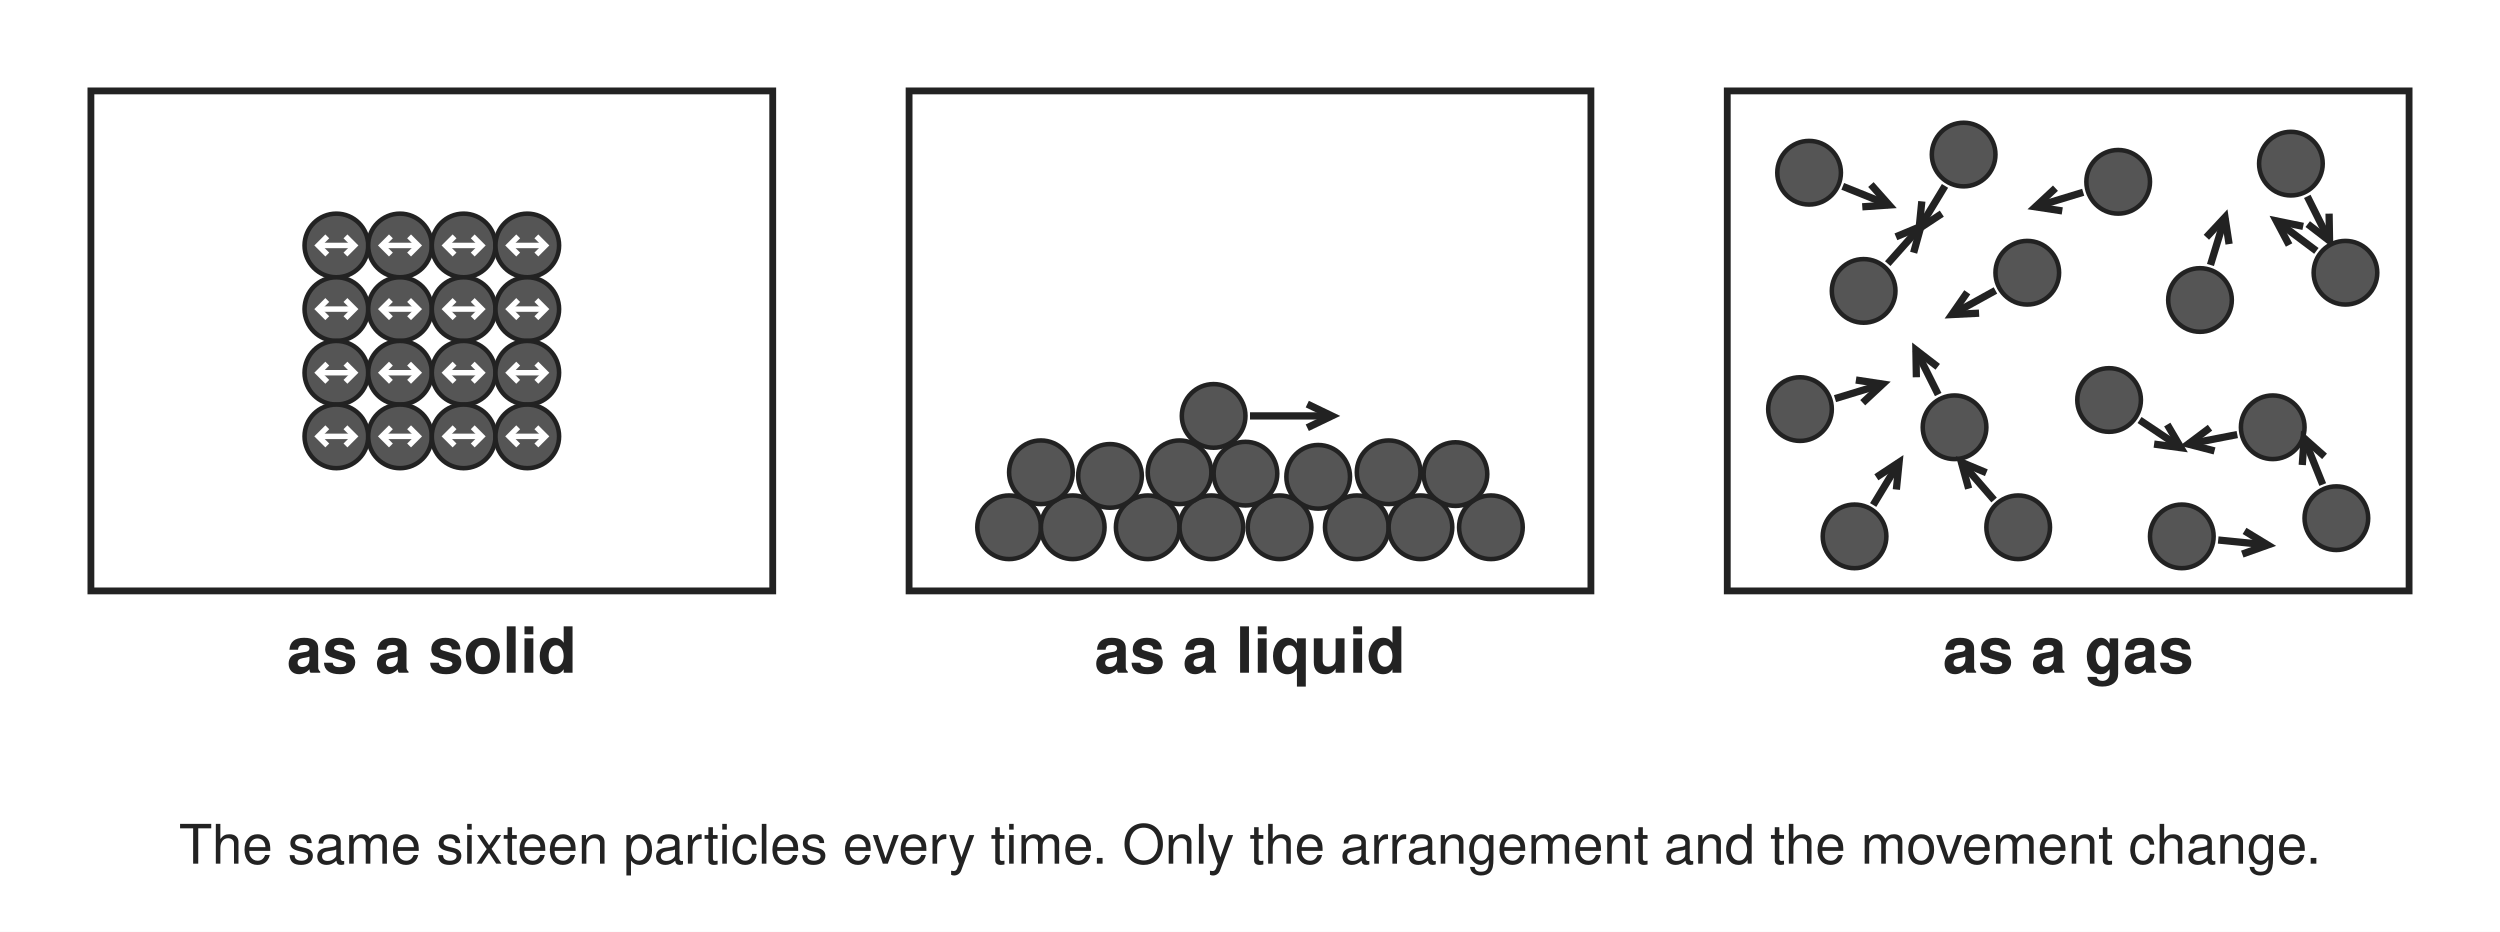
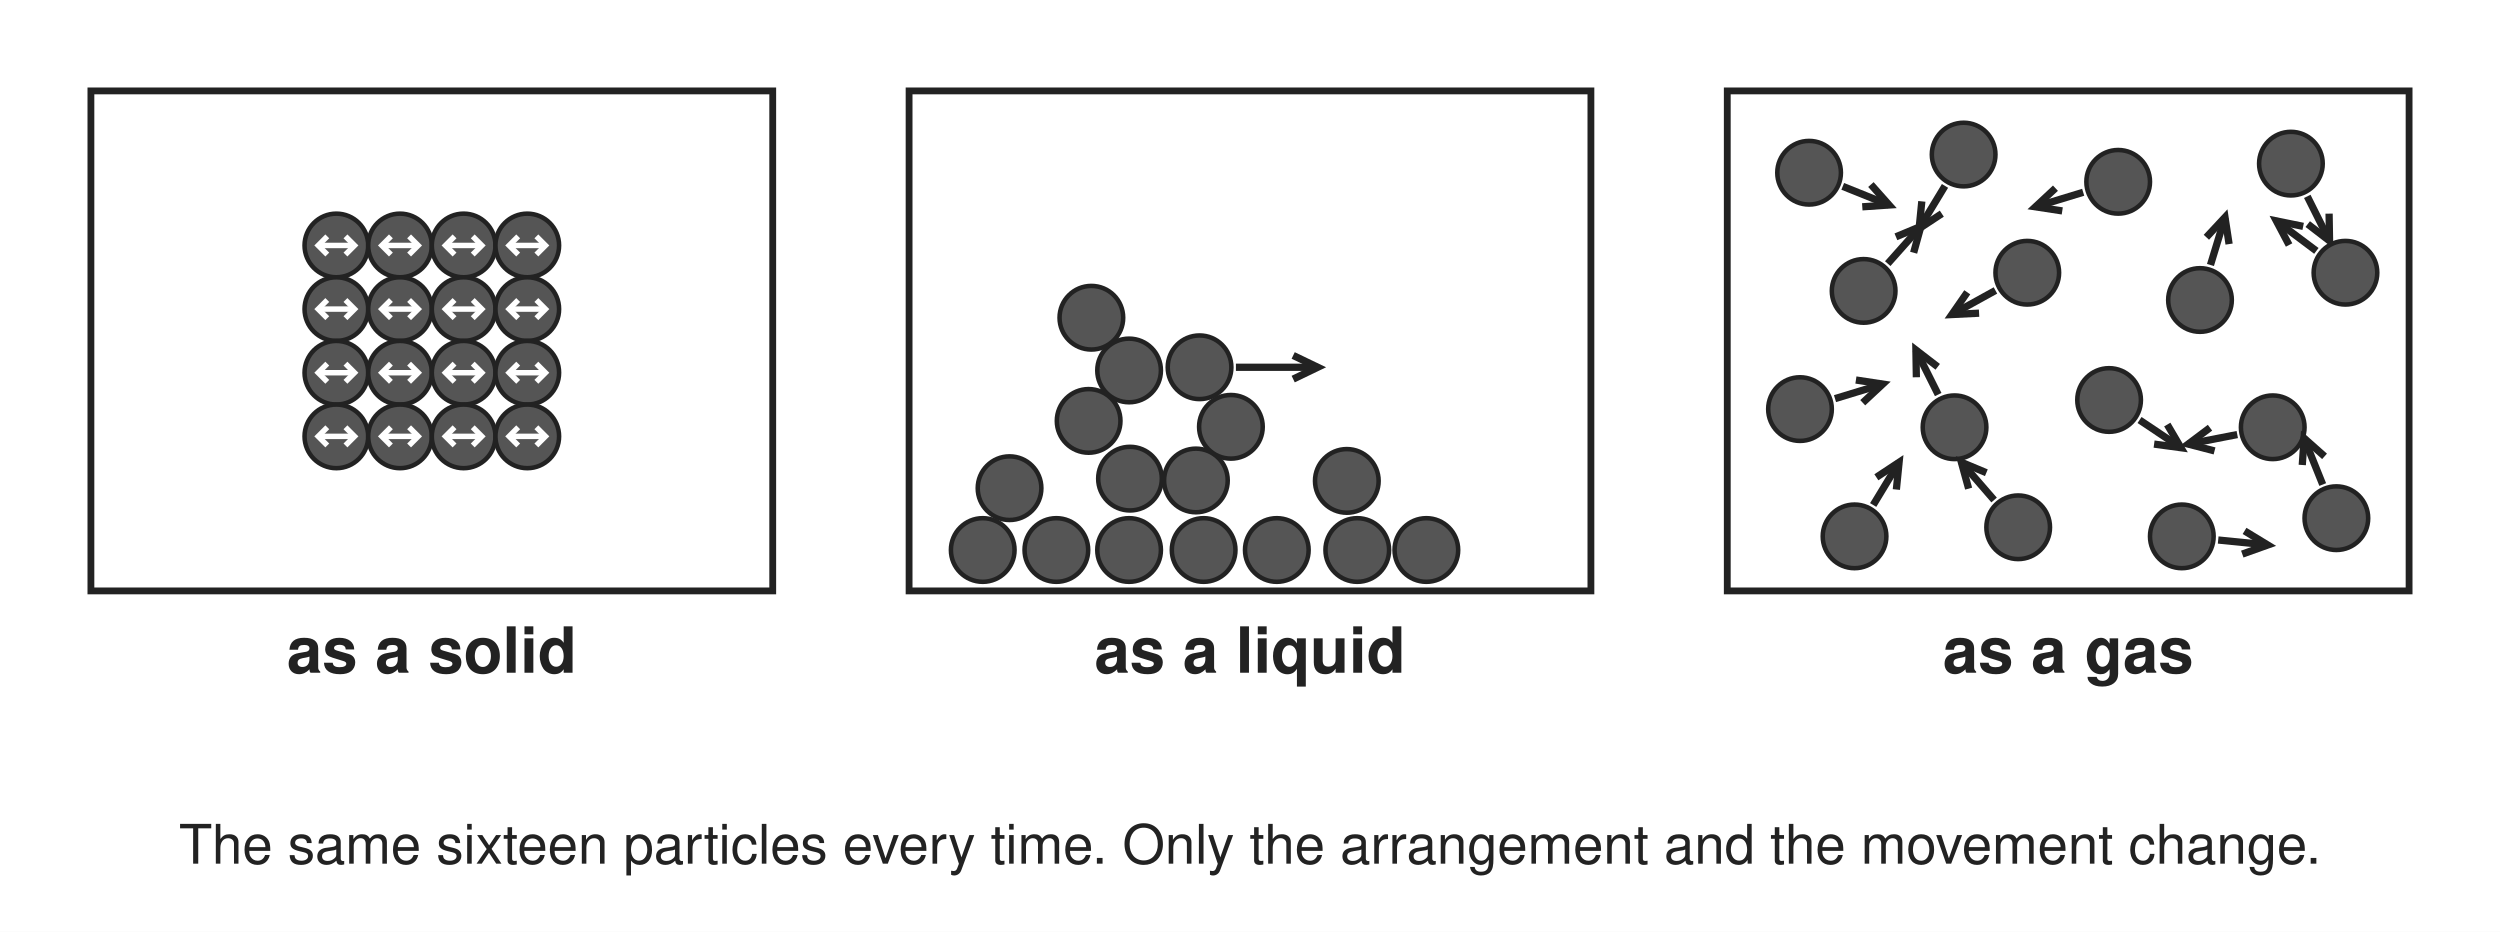
<svg xmlns="http://www.w3.org/2000/svg" viewBox="0 0 550 205" width="100%" role="img" aria-label="The same sixteen particles drawn as a solid, a liquid and a gas: only their arrangement and movement differ" font-family="Helvetica,Arial,sans-serif" font-size="13" fill="#222">
  <rect width="550" height="205" fill="#ffffff" />
  <rect x="20" y="20" width="150" height="110" fill="#ffffff" stroke="#222" stroke-width="1.5" />
  <text x="95.0" y="148" text-anchor="middle" font-size="14" font-weight="bold" fill="#222">as a solid</text>
  <circle cx="74.0" cy="54.0" r="7" fill="#555" stroke="#222" stroke-width="1" />
  <line x1="70.0" y1="54.0" x2="78.0" y2="54.0" stroke="#ffffff" stroke-width="1.2" />
  <polyline points="72.0,52.0 70.0,54.0 72.0,56.0" fill="none" stroke="#ffffff" stroke-width="1.2" />
  <polyline points="76.0,52.0 78.0,54.0 76.0,56.0" fill="none" stroke="#ffffff" stroke-width="1.2" />
  <circle cx="74.0" cy="68.0" r="7" fill="#555" stroke="#222" stroke-width="1" />
  <line x1="70.0" y1="68.0" x2="78.0" y2="68.0" stroke="#ffffff" stroke-width="1.2" />
  <polyline points="72.0,66.0 70.0,68.0 72.0,70.0" fill="none" stroke="#ffffff" stroke-width="1.2" />
  <polyline points="76.0,66.0 78.0,68.0 76.0,70.0" fill="none" stroke="#ffffff" stroke-width="1.2" />
  <circle cx="74.0" cy="82.0" r="7" fill="#555" stroke="#222" stroke-width="1" />
  <line x1="70.0" y1="82.0" x2="78.0" y2="82.0" stroke="#ffffff" stroke-width="1.2" />
  <polyline points="72.0,80.0 70.0,82.0 72.0,84.0" fill="none" stroke="#ffffff" stroke-width="1.2" />
  <polyline points="76.0,80.0 78.0,82.0 76.0,84.0" fill="none" stroke="#ffffff" stroke-width="1.2" />
  <circle cx="74.0" cy="96.0" r="7" fill="#555" stroke="#222" stroke-width="1" />
  <line x1="70.0" y1="96.0" x2="78.0" y2="96.0" stroke="#ffffff" stroke-width="1.2" />
  <polyline points="72.0,94.0 70.0,96.0 72.0,98.0" fill="none" stroke="#ffffff" stroke-width="1.2" />
  <polyline points="76.0,94.0 78.0,96.0 76.0,98.0" fill="none" stroke="#ffffff" stroke-width="1.2" />
  <circle cx="88.0" cy="54.0" r="7" fill="#555" stroke="#222" stroke-width="1" />
  <line x1="84.0" y1="54.0" x2="92.0" y2="54.0" stroke="#ffffff" stroke-width="1.2" />
  <polyline points="86.0,52.0 84.0,54.0 86.0,56.0" fill="none" stroke="#ffffff" stroke-width="1.2" />
  <polyline points="90.0,52.0 92.0,54.0 90.0,56.0" fill="none" stroke="#ffffff" stroke-width="1.2" />
  <circle cx="88.0" cy="68.0" r="7" fill="#555" stroke="#222" stroke-width="1" />
  <line x1="84.0" y1="68.0" x2="92.0" y2="68.0" stroke="#ffffff" stroke-width="1.2" />
  <polyline points="86.0,66.0 84.0,68.0 86.0,70.0" fill="none" stroke="#ffffff" stroke-width="1.2" />
  <polyline points="90.0,66.0 92.0,68.0 90.0,70.0" fill="none" stroke="#ffffff" stroke-width="1.2" />
  <circle cx="88.0" cy="82.0" r="7" fill="#555" stroke="#222" stroke-width="1" />
  <line x1="84.0" y1="82.0" x2="92.0" y2="82.0" stroke="#ffffff" stroke-width="1.2" />
  <polyline points="86.0,80.0 84.0,82.0 86.0,84.0" fill="none" stroke="#ffffff" stroke-width="1.2" />
  <polyline points="90.0,80.0 92.0,82.0 90.0,84.0" fill="none" stroke="#ffffff" stroke-width="1.2" />
  <circle cx="88.0" cy="96.0" r="7" fill="#555" stroke="#222" stroke-width="1" />
  <line x1="84.0" y1="96.0" x2="92.0" y2="96.0" stroke="#ffffff" stroke-width="1.2" />
  <polyline points="86.0,94.0 84.0,96.0 86.0,98.0" fill="none" stroke="#ffffff" stroke-width="1.2" />
  <polyline points="90.0,94.0 92.0,96.0 90.0,98.0" fill="none" stroke="#ffffff" stroke-width="1.2" />
  <circle cx="102.0" cy="54.0" r="7" fill="#555" stroke="#222" stroke-width="1" />
  <line x1="98.0" y1="54.0" x2="106.0" y2="54.0" stroke="#ffffff" stroke-width="1.2" />
  <polyline points="100.0,52.0 98.0,54.0 100.0,56.0" fill="none" stroke="#ffffff" stroke-width="1.2" />
  <polyline points="104.0,52.0 106.0,54.0 104.0,56.0" fill="none" stroke="#ffffff" stroke-width="1.2" />
  <circle cx="102.0" cy="68.0" r="7" fill="#555" stroke="#222" stroke-width="1" />
  <line x1="98.0" y1="68.0" x2="106.0" y2="68.0" stroke="#ffffff" stroke-width="1.2" />
  <polyline points="100.0,66.0 98.0,68.0 100.0,70.0" fill="none" stroke="#ffffff" stroke-width="1.2" />
  <polyline points="104.0,66.0 106.0,68.0 104.0,70.0" fill="none" stroke="#ffffff" stroke-width="1.2" />
  <circle cx="102.0" cy="82.0" r="7" fill="#555" stroke="#222" stroke-width="1" />
  <line x1="98.0" y1="82.0" x2="106.0" y2="82.0" stroke="#ffffff" stroke-width="1.2" />
  <polyline points="100.0,80.0 98.0,82.0 100.0,84.0" fill="none" stroke="#ffffff" stroke-width="1.2" />
  <polyline points="104.0,80.0 106.0,82.0 104.0,84.0" fill="none" stroke="#ffffff" stroke-width="1.2" />
  <circle cx="102.0" cy="96.0" r="7" fill="#555" stroke="#222" stroke-width="1" />
  <line x1="98.0" y1="96.0" x2="106.0" y2="96.0" stroke="#ffffff" stroke-width="1.2" />
  <polyline points="100.0,94.0 98.0,96.0 100.0,98.0" fill="none" stroke="#ffffff" stroke-width="1.2" />
  <polyline points="104.0,94.0 106.0,96.0 104.0,98.0" fill="none" stroke="#ffffff" stroke-width="1.2" />
  <circle cx="116.0" cy="54.0" r="7" fill="#555" stroke="#222" stroke-width="1" />
  <line x1="112.0" y1="54.0" x2="120.0" y2="54.0" stroke="#ffffff" stroke-width="1.2" />
  <polyline points="114.0,52.0 112.0,54.0 114.0,56.0" fill="none" stroke="#ffffff" stroke-width="1.2" />
  <polyline points="118.0,52.0 120.0,54.0 118.0,56.0" fill="none" stroke="#ffffff" stroke-width="1.2" />
  <circle cx="116.0" cy="68.0" r="7" fill="#555" stroke="#222" stroke-width="1" />
  <line x1="112.0" y1="68.0" x2="120.0" y2="68.0" stroke="#ffffff" stroke-width="1.2" />
  <polyline points="114.0,66.0 112.0,68.0 114.0,70.0" fill="none" stroke="#ffffff" stroke-width="1.2" />
  <polyline points="118.0,66.0 120.0,68.0 118.0,70.0" fill="none" stroke="#ffffff" stroke-width="1.2" />
  <circle cx="116.0" cy="82.0" r="7" fill="#555" stroke="#222" stroke-width="1" />
  <line x1="112.0" y1="82.0" x2="120.0" y2="82.0" stroke="#ffffff" stroke-width="1.2" />
  <polyline points="114.0,80.0 112.0,82.0 114.0,84.0" fill="none" stroke="#ffffff" stroke-width="1.2" />
  <polyline points="118.0,80.0 120.0,82.0 118.0,84.0" fill="none" stroke="#ffffff" stroke-width="1.2" />
  <circle cx="116.0" cy="96.0" r="7" fill="#555" stroke="#222" stroke-width="1" />
  <line x1="112.0" y1="96.0" x2="120.0" y2="96.0" stroke="#ffffff" stroke-width="1.2" />
  <polyline points="114.0,94.0 112.0,96.0 114.0,98.0" fill="none" stroke="#ffffff" stroke-width="1.2" />
  <polyline points="118.0,94.0 120.0,96.0 118.0,98.0" fill="none" stroke="#ffffff" stroke-width="1.2" />
  <rect x="200" y="20" width="150" height="110" fill="#ffffff" stroke="#222" stroke-width="1.5" />
  <text x="275.0" y="148" text-anchor="middle" font-size="14" font-weight="bold" fill="#222">as a liquid</text>
-   <circle cx="222.0" cy="116.0" r="7" fill="#555" stroke="#222" stroke-width="1" />
-   <circle cx="236.0" cy="116.0" r="7" fill="#555" stroke="#222" stroke-width="1" />
-   <circle cx="252.5" cy="116.0" r="7" fill="#555" stroke="#222" stroke-width="1" />
-   <circle cx="266.5" cy="116.0" r="7" fill="#555" stroke="#222" stroke-width="1" />
-   <circle cx="281.5" cy="116.0" r="7" fill="#555" stroke="#222" stroke-width="1" />
-   <circle cx="298.5" cy="116.0" r="7" fill="#555" stroke="#222" stroke-width="1" />
-   <circle cx="312.5" cy="116.0" r="7" fill="#555" stroke="#222" stroke-width="1" />
-   <circle cx="328.0" cy="116.0" r="7" fill="#555" stroke="#222" stroke-width="1" />
-   <circle cx="229.0" cy="103.9" r="7" fill="#555" stroke="#222" stroke-width="1" />
-   <circle cx="244.2" cy="104.7" r="7" fill="#555" stroke="#222" stroke-width="1" />
-   <circle cx="259.5" cy="103.9" r="7" fill="#555" stroke="#222" stroke-width="1" />
-   <circle cx="274.0" cy="104.2" r="7" fill="#555" stroke="#222" stroke-width="1" />
-   <circle cx="290.0" cy="104.9" r="7" fill="#555" stroke="#222" stroke-width="1" />
-   <circle cx="305.5" cy="103.9" r="7" fill="#555" stroke="#222" stroke-width="1" />
-   <circle cx="320.2" cy="104.3" r="7" fill="#555" stroke="#222" stroke-width="1" />
-   <circle cx="267.0" cy="91.5" r="7" fill="#555" stroke="#222" stroke-width="1" />
-   <line x1="275.0" y1="91.5" x2="293.0" y2="91.5" stroke="#222" stroke-width="1.6" />
-   <polyline points="287.6,94.1 293.0,91.5 287.6,88.9" fill="none" stroke="#222" stroke-width="1.6" />
+   <circle cx="216.2" cy="121.0" r="7" fill="#555" stroke="#222" stroke-width="1" />
+   <circle cx="232.4" cy="121.0" r="7" fill="#555" stroke="#222" stroke-width="1" />
+   <circle cx="248.4" cy="121.0" r="7" fill="#555" stroke="#222" stroke-width="1" />
+   <circle cx="264.8" cy="121.0" r="7" fill="#555" stroke="#222" stroke-width="1" />
+   <circle cx="280.9" cy="121.0" r="7" fill="#555" stroke="#222" stroke-width="1" />
+   <circle cx="298.6" cy="121.0" r="7" fill="#555" stroke="#222" stroke-width="1" />
+   <circle cx="313.8" cy="121.0" r="7" fill="#555" stroke="#222" stroke-width="1" />
+   <circle cx="248.6" cy="105.3" r="7" fill="#555" stroke="#222" stroke-width="1" />
+   <circle cx="263.1" cy="105.7" r="7" fill="#555" stroke="#222" stroke-width="1" />
+   <circle cx="222.1" cy="107.4" r="7" fill="#555" stroke="#222" stroke-width="1" />
+   <circle cx="296.3" cy="105.8" r="7" fill="#555" stroke="#222" stroke-width="1" />
+   <circle cx="239.5" cy="92.6" r="7" fill="#555" stroke="#222" stroke-width="1" />
+   <circle cx="270.8" cy="93.9" r="7" fill="#555" stroke="#222" stroke-width="1" />
+   <circle cx="248.4" cy="81.5" r="7" fill="#555" stroke="#222" stroke-width="1" />
+   <circle cx="240.1" cy="69.9" r="7" fill="#555" stroke="#222" stroke-width="1" />
+   <circle cx="263.9" cy="80.8" r="7" fill="#555" stroke="#222" stroke-width="1" />
+   <line x1="271.9" y1="80.8" x2="289.9" y2="80.8" stroke="#222" stroke-width="1.6" />
+   <polyline points="284.5,83.4 289.9,80.8 284.5,78.2" fill="none" stroke="#222" stroke-width="1.6" />
  <rect x="380" y="20" width="150" height="110" fill="#ffffff" stroke="#222" stroke-width="1.5" />
  <text x="455.0" y="148" text-anchor="middle" font-size="14" font-weight="bold" fill="#222">as a gas</text>
  <circle cx="398.0" cy="38.0" r="7" fill="#555" stroke="#222" stroke-width="1" />
  <line x1="405.4" y1="41.0" x2="415.6" y2="45.1" stroke="#222" stroke-width="1.6" />
  <polyline points="409.7,45.5 415.6,45.1 411.6,40.6" fill="none" stroke="#222" stroke-width="1.6" />
  <circle cx="432.0" cy="34.0" r="7" fill="#555" stroke="#222" stroke-width="1" />
  <line x1="427.9" y1="40.9" x2="422.2" y2="50.3" stroke="#222" stroke-width="1.6" />
  <polyline points="422.8,44.3 422.2,50.3 427.2,47.0" fill="none" stroke="#222" stroke-width="1.6" />
  <circle cx="466.0" cy="40.0" r="7" fill="#555" stroke="#222" stroke-width="1" />
  <line x1="458.3" y1="42.3" x2="447.8" y2="45.5" stroke="#222" stroke-width="1.6" />
  <polyline points="452.2,41.4 447.8,45.5 453.7,46.4" fill="none" stroke="#222" stroke-width="1.6" />
  <circle cx="504.0" cy="36.0" r="7" fill="#555" stroke="#222" stroke-width="1" />
  <line x1="507.6" y1="43.2" x2="512.5" y2="53.0" stroke="#222" stroke-width="1.6" />
  <polyline points="507.7,49.3 512.5,53.0 512.4,47.0" fill="none" stroke="#222" stroke-width="1.6" />
  <circle cx="410.0" cy="64.0" r="7" fill="#555" stroke="#222" stroke-width="1" />
  <line x1="415.3" y1="58.0" x2="422.6" y2="49.8" stroke="#222" stroke-width="1.6" />
  <polyline points="421.0,55.6 422.6,49.8 417.1,52.1" fill="none" stroke="#222" stroke-width="1.6" />
  <circle cx="446.0" cy="60.0" r="7" fill="#555" stroke="#222" stroke-width="1" />
  <line x1="439.0" y1="63.9" x2="429.4" y2="69.2" stroke="#222" stroke-width="1.6" />
  <polyline points="432.8,64.3 429.4,69.2 435.4,68.9" fill="none" stroke="#222" stroke-width="1.6" />
  <circle cx="484.0" cy="66.0" r="7" fill="#555" stroke="#222" stroke-width="1" />
  <line x1="486.3" y1="58.3" x2="489.5" y2="47.8" stroke="#222" stroke-width="1.6" />
  <polyline points="490.4,53.7 489.5,47.8 485.4,52.2" fill="none" stroke="#222" stroke-width="1.6" />
  <circle cx="516.0" cy="60.0" r="7" fill="#555" stroke="#222" stroke-width="1" />
  <line x1="509.6" y1="55.2" x2="500.8" y2="48.6" stroke="#222" stroke-width="1.6" />
  <polyline points="506.7,49.8 500.8,48.6 503.6,53.9" fill="none" stroke="#222" stroke-width="1.6" />
  <circle cx="396.0" cy="90.0" r="7" fill="#555" stroke="#222" stroke-width="1" />
  <line x1="403.7" y1="87.7" x2="414.2" y2="84.5" stroke="#222" stroke-width="1.6" />
  <polyline points="409.8,88.6 414.2,84.5 408.3,83.6" fill="none" stroke="#222" stroke-width="1.6" />
  <circle cx="430.0" cy="94.0" r="7" fill="#555" stroke="#222" stroke-width="1" />
  <line x1="426.4" y1="86.8" x2="421.5" y2="77.0" stroke="#222" stroke-width="1.6" />
  <polyline points="426.3,80.7 421.5,77.0 421.6,83.0" fill="none" stroke="#222" stroke-width="1.6" />
  <circle cx="464.0" cy="88.0" r="7" fill="#555" stroke="#222" stroke-width="1" />
  <line x1="470.7" y1="92.4" x2="479.8" y2="98.5" stroke="#222" stroke-width="1.6" />
  <polyline points="473.9,97.7 479.8,98.5 476.8,93.4" fill="none" stroke="#222" stroke-width="1.6" />
  <circle cx="500.0" cy="94.0" r="7" fill="#555" stroke="#222" stroke-width="1" />
  <line x1="492.2" y1="95.6" x2="481.4" y2="97.7" stroke="#222" stroke-width="1.6" />
  <polyline points="486.2,94.1 481.4,97.7 487.2,99.2" fill="none" stroke="#222" stroke-width="1.6" />
  <circle cx="408.0" cy="118.0" r="7" fill="#555" stroke="#222" stroke-width="1" />
  <line x1="412.1" y1="111.1" x2="417.8" y2="101.7" stroke="#222" stroke-width="1.6" />
  <polyline points="417.2,107.7 417.8,101.7 412.8,105.0" fill="none" stroke="#222" stroke-width="1.6" />
  <circle cx="444.0" cy="116.0" r="7" fill="#555" stroke="#222" stroke-width="1" />
  <line x1="438.7" y1="110.0" x2="431.5" y2="101.7" stroke="#222" stroke-width="1.6" />
  <polyline points="437.0,104.0 431.5,101.7 433.1,107.5" fill="none" stroke="#222" stroke-width="1.6" />
  <circle cx="480.0" cy="118.0" r="7" fill="#555" stroke="#222" stroke-width="1" />
  <line x1="488.0" y1="118.8" x2="498.9" y2="119.9" stroke="#222" stroke-width="1.6" />
  <polyline points="493.3,121.9 498.9,119.9 493.8,116.8" fill="none" stroke="#222" stroke-width="1.6" />
  <circle cx="514.0" cy="114.0" r="7" fill="#555" stroke="#222" stroke-width="1" />
  <line x1="511.0" y1="106.6" x2="506.9" y2="96.4" stroke="#222" stroke-width="1.6" />
  <polyline points="511.4,100.4 506.9,96.4 506.5,102.3" fill="none" stroke="#222" stroke-width="1.6" />
  <text x="275" y="190" text-anchor="middle" font-size="12" font-weight="normal" fill="#222">The same sixteen particles every time. Only the arrangement and the movement change.</text>
</svg>
